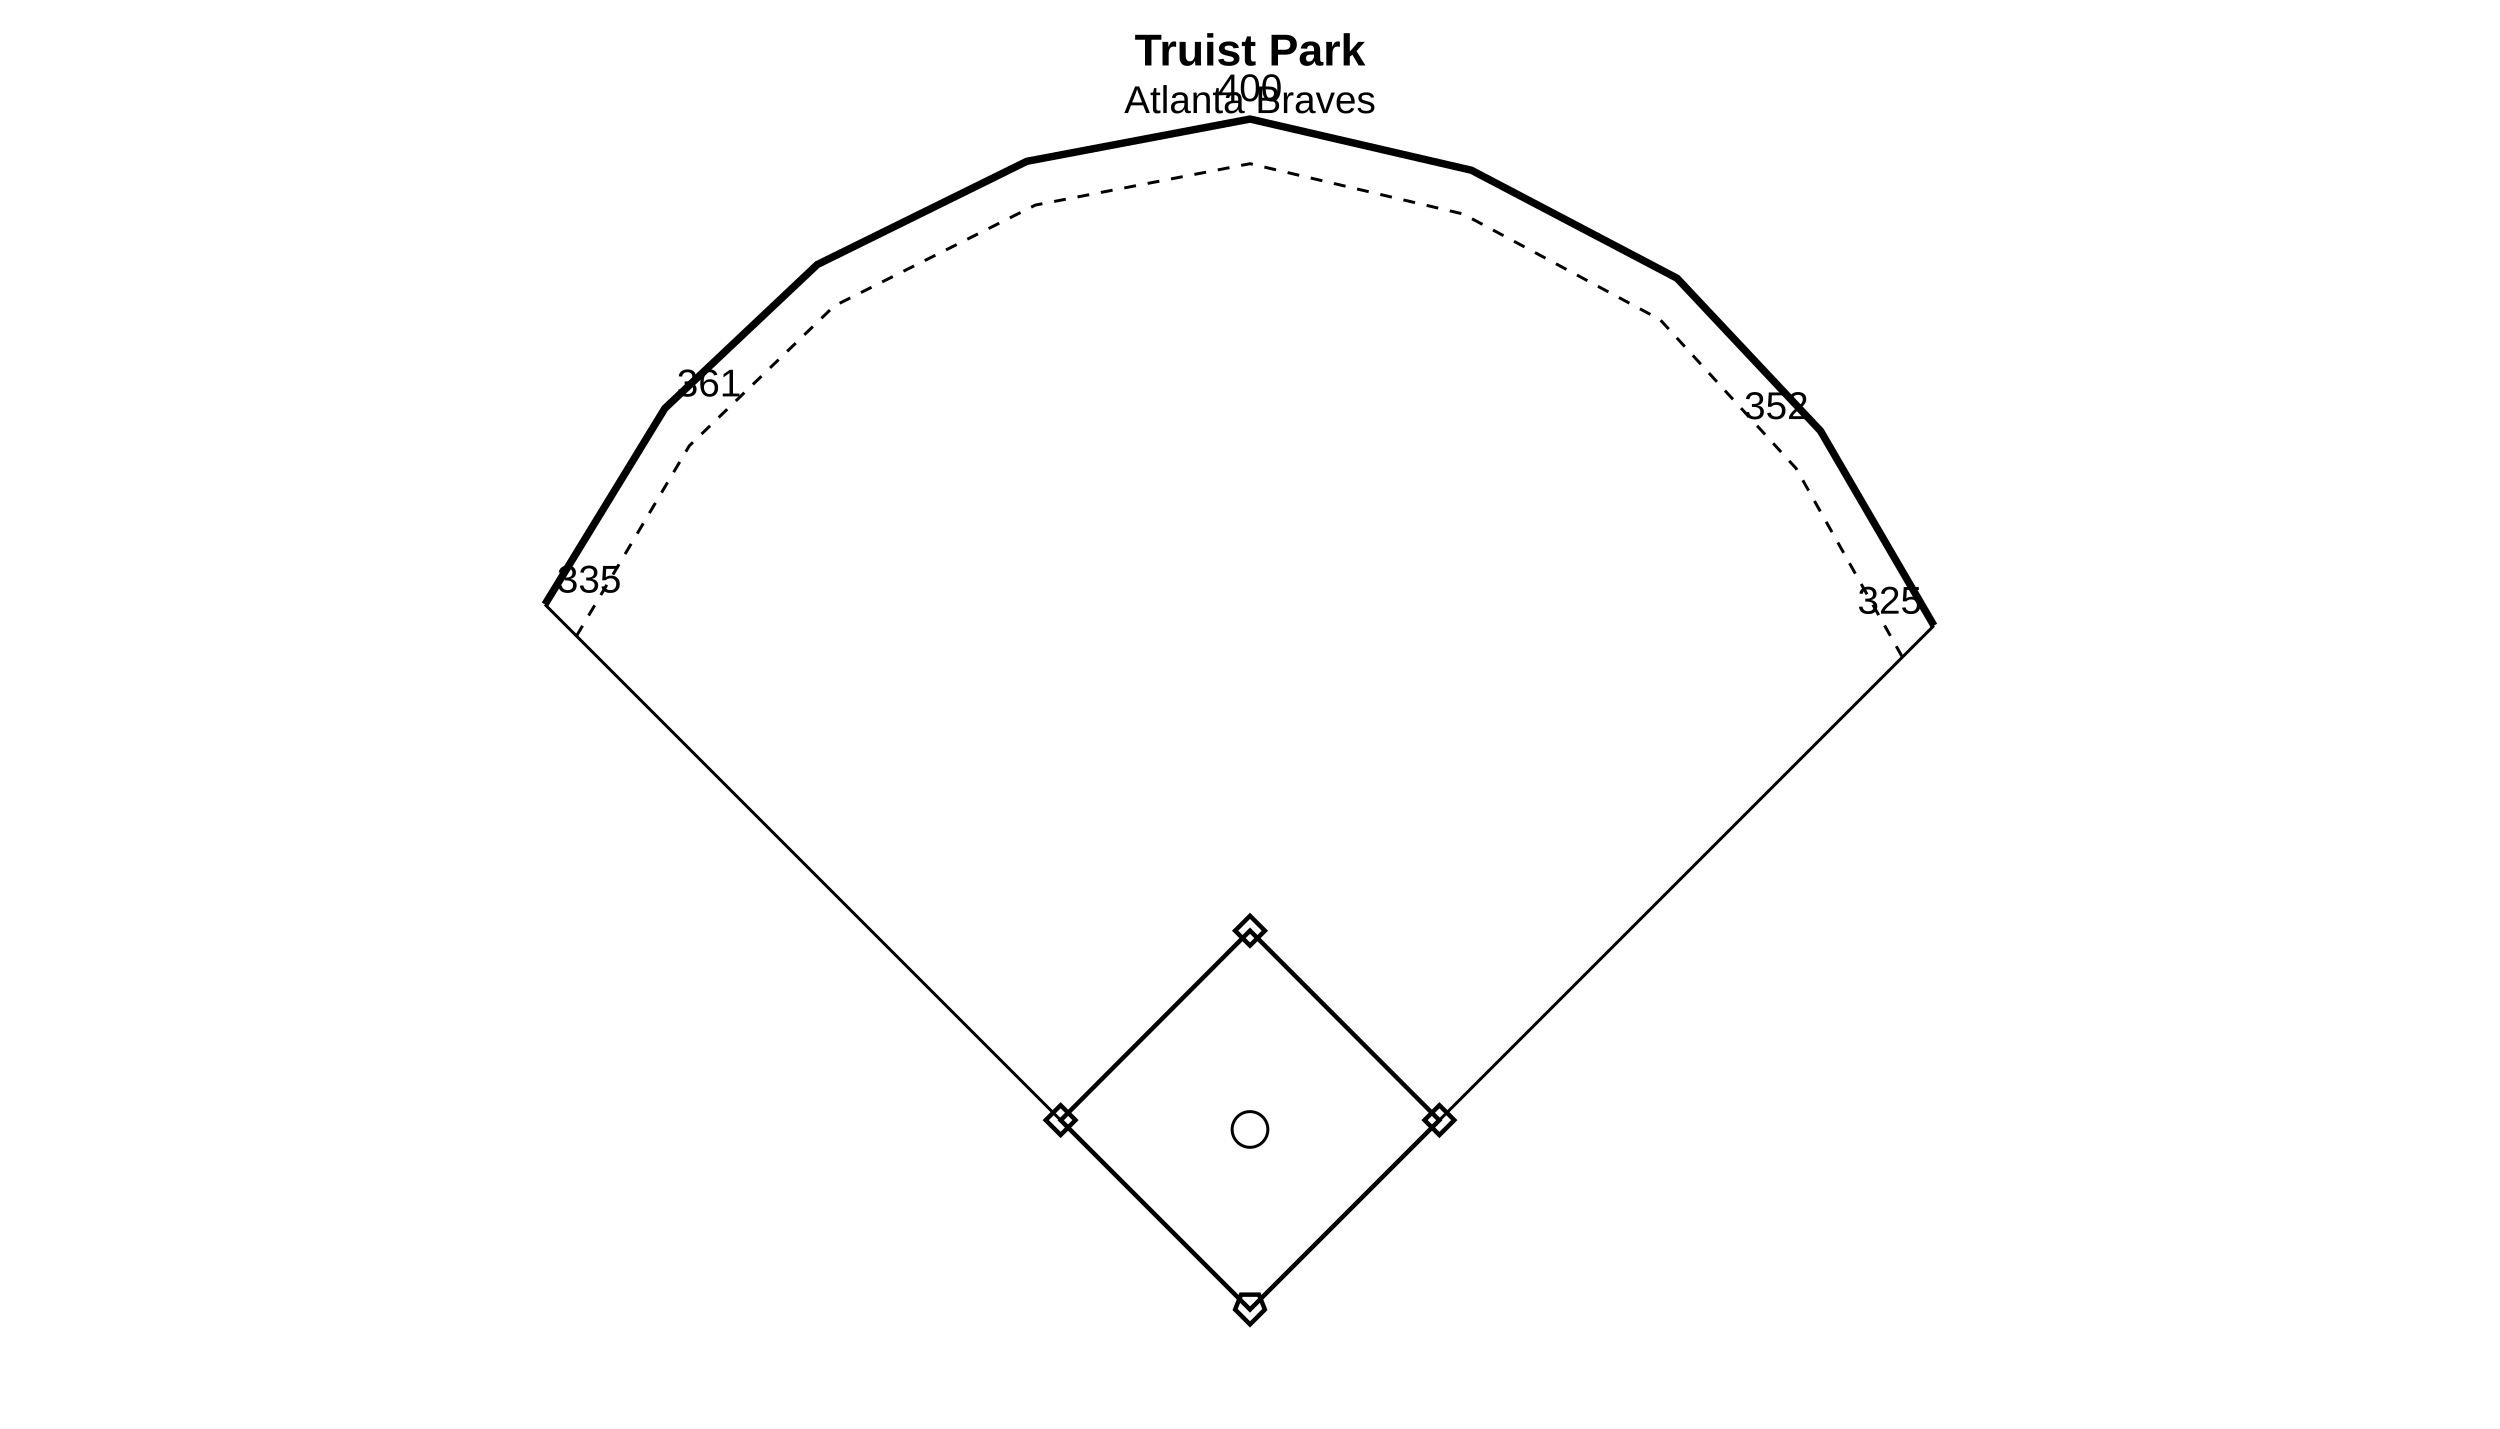
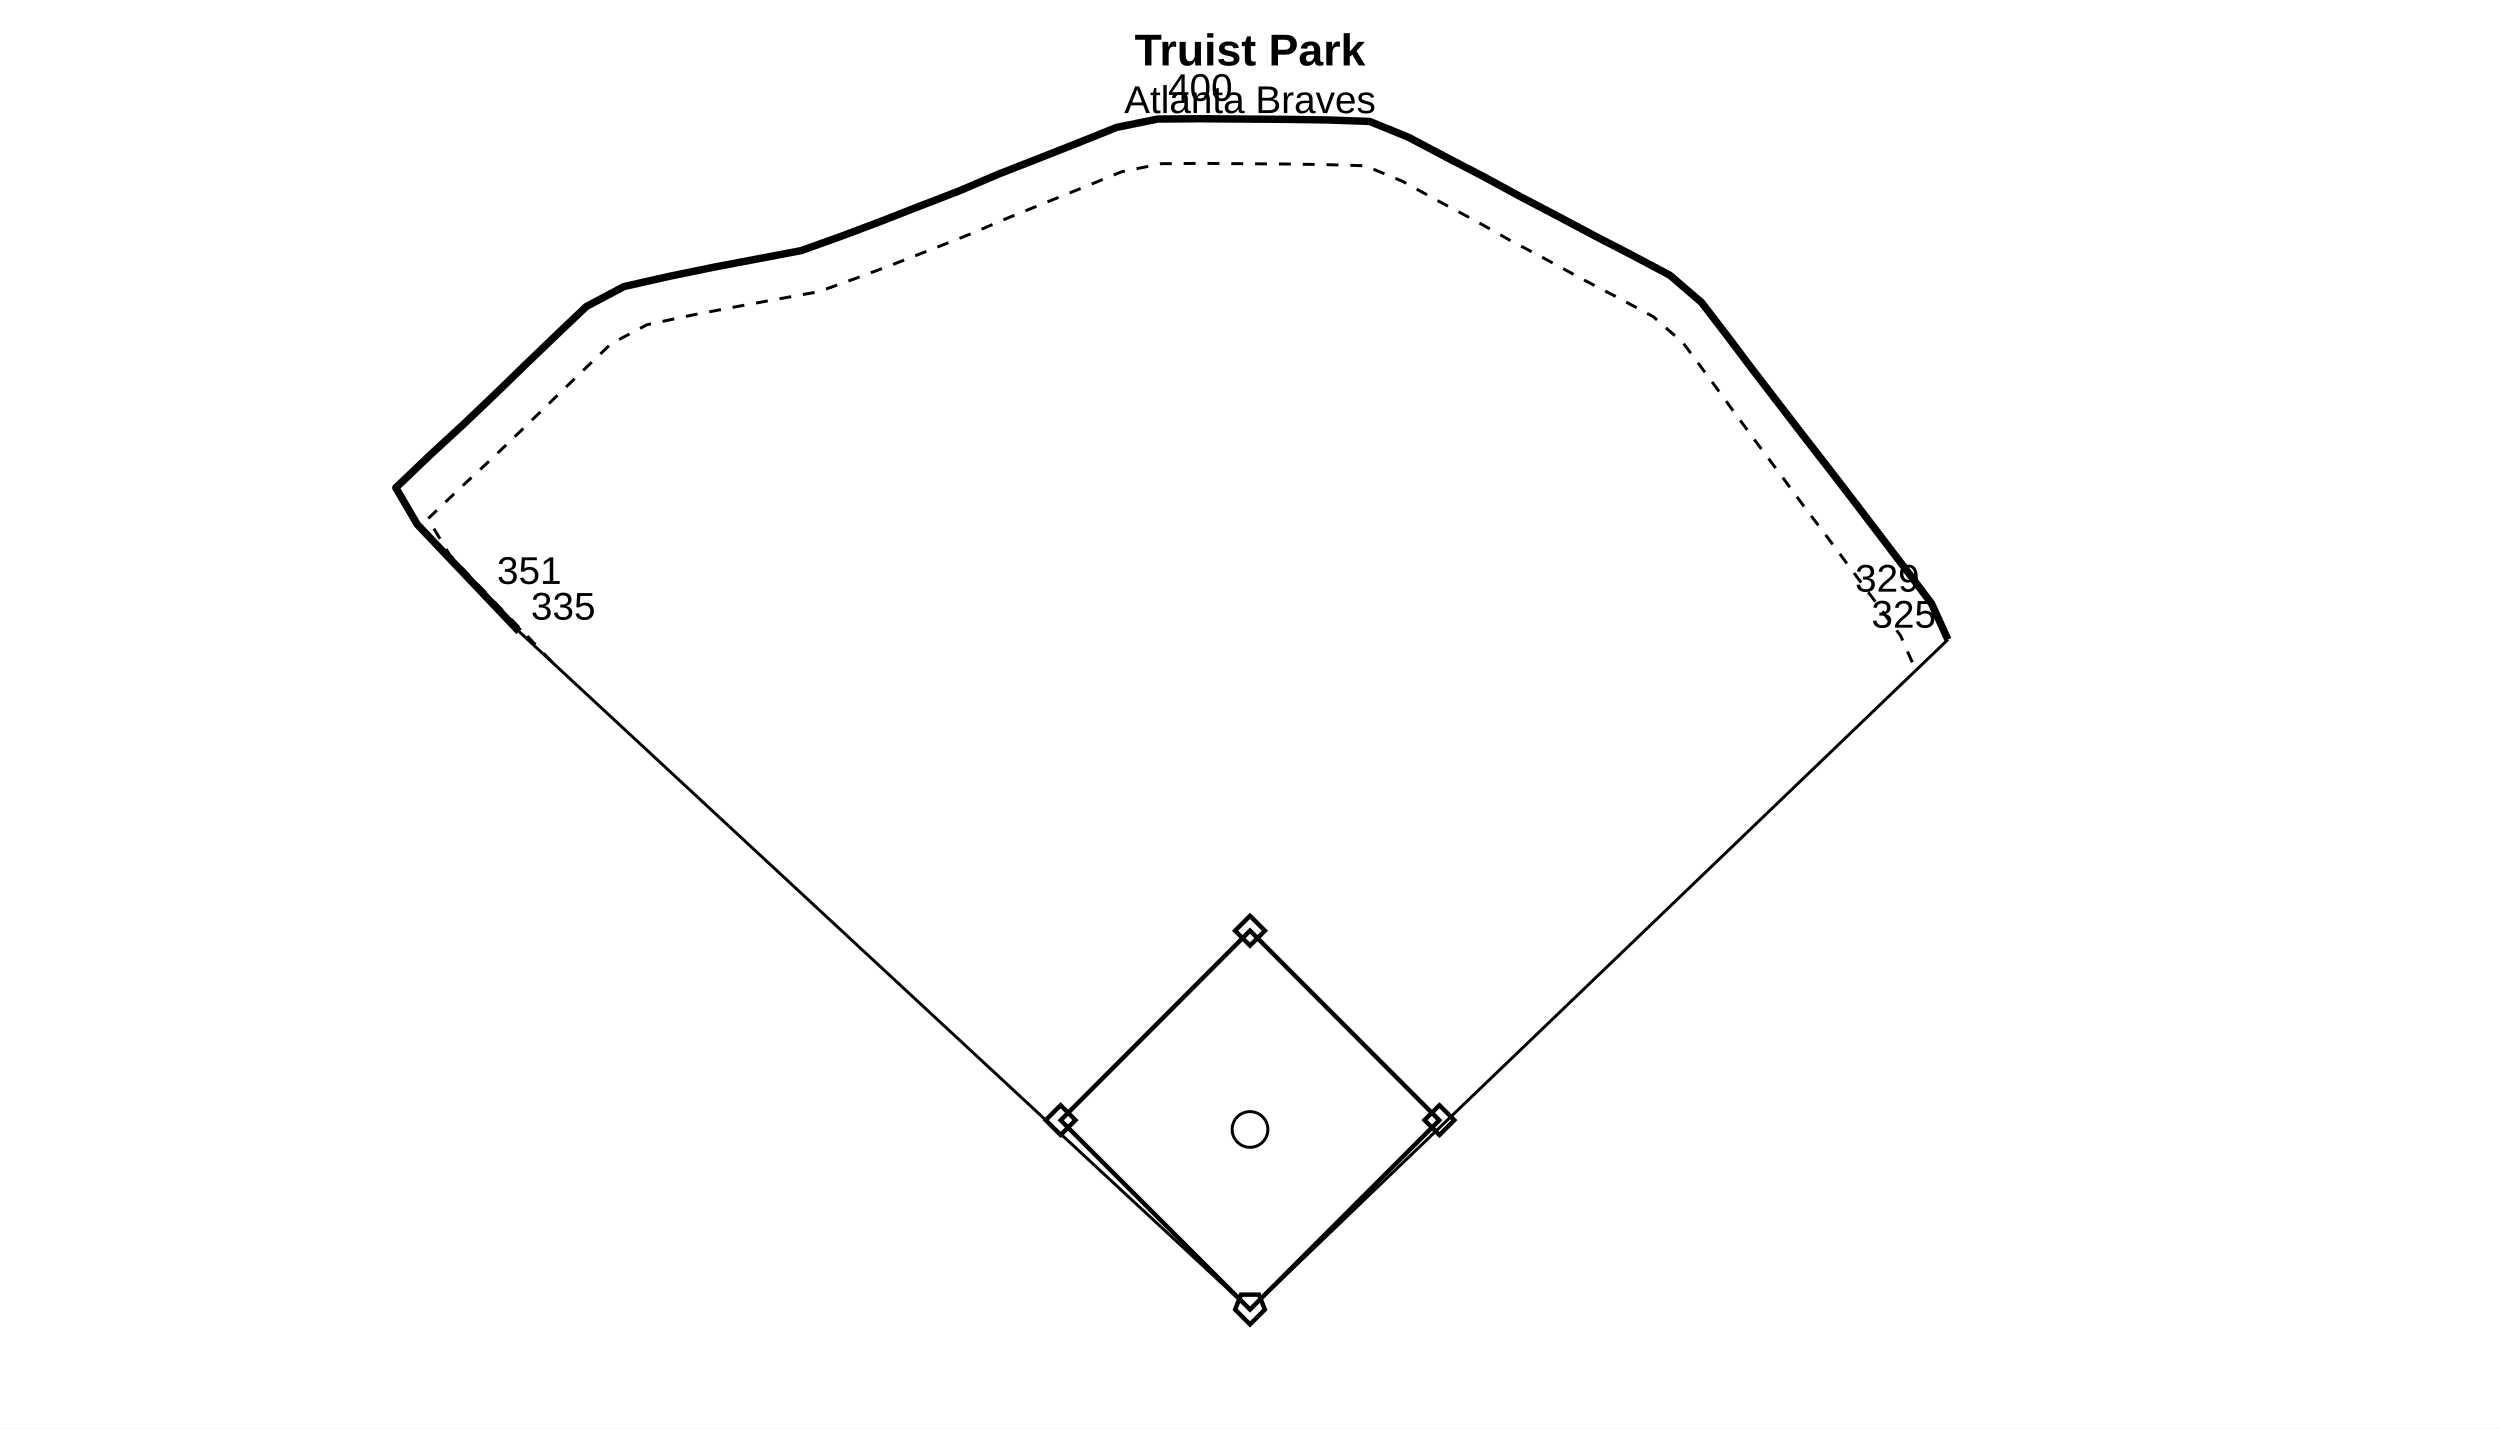
<svg xmlns="http://www.w3.org/2000/svg" width="840" height="480" viewBox="0 0 840 480">
  <rect x="0" y="0" width="840" height="480" fill="white" />
-   <line x1="420.0" y1="440.0" x2="183.1" y2="203.1" stroke="black" stroke-width="1" />
-   <line x1="420.0" y1="440.0" x2="649.8" y2="210.2" stroke="black" stroke-width="1" />
-   <polyline points="193.7,213.7 231.6,149.8 280.3,102.8 347.9,68.9 420.0,55.0 491.6,71.9 557.8,107.4 603.5,157.4 639.2,220.8" fill="none" stroke="black" stroke-width="1" stroke-dasharray="4 4" />
-   <polyline points="183.1,203.1 223.4,137.2 274.6,88.9 345.0,54.2 420.0,40.0 494.4,57.2 563.5,93.5 611.7,144.8 649.8,210.2" fill="none" stroke="black" stroke-width="2.5" stroke-linejoin="round" />
+   <line x1="420.0" y1="440.0" x2="174.4" y2="212.2" stroke="black" stroke-width="1" />
+   <line x1="420.0" y1="440.0" x2="654.5" y2="214.9" stroke="black" stroke-width="1" />
+   <polyline points="185.4,222.4 174.0,210.4 162.5,198.5 151.1,186.5 143.8,174.3 154.8,163.8 165.7,153.7 176.0,143.8 186.0,134.1 195.7,124.7 205.3,115.5 217.4,109.1 232.4,105.9 247.1,103.1 261.3,100.5 275.1,98.0 287.9,93.4 300.7,88.6 313.5,83.6 326.1,78.6 338.7,73.2 351.5,68.0 364.2,62.9 376.9,57.7 390.2,55.0 403.9,54.9 417.6,55.0 431.3,55.1 444.9,55.3 458.7,55.7 471.2,60.9 483.2,67.5 495.4,74.0 507.3,80.7 519.4,87.1 531.5,93.7 543.6,100.0 555.5,106.4 565.6,115.3 573.7,126.2 581.8,137.3 589.9,148.3 598.0,159.1 606.1,170.1 614.3,180.9 622.4,191.8 630.5,202.7 638.6,213.6 643.7,225.2" fill="none" stroke="black" stroke-width="1" stroke-dasharray="4 4" />
+   <polyline points="174.4,212.2 163.0,200.2 151.6,188.2 140.2,176.2 133.0,163.9 144.4,153.0 155.8,142.5 166.5,132.3 176.9,122.2 187.0,112.5 197.0,103.0 209.6,96.3 225.1,92.8 240.2,89.7 255.0,86.9 269.2,84.2 282.6,79.4 295.9,74.4 309.2,69.2 322.4,64.1 335.5,58.5 348.8,53.3 362.0,48.1 375.2,42.8 389.0,40.0 403.3,39.9 417.5,40.0 431.7,40.1 445.9,40.3 460.2,40.8 473.2,46.1 485.7,52.7 498.4,59.3 510.9,66.1 523.5,72.7 536.1,79.4 548.7,85.9 561.1,92.5 571.7,101.6 580.3,112.8 588.8,124.1 597.4,135.3 606.0,146.5 614.7,157.7 623.3,168.9 631.9,180.2 640.5,191.5 649.0,202.8 654.5,214.9" fill="none" stroke="black" stroke-width="2.5" stroke-linejoin="round" />
  <polyline points="352.8,507.2 354.5,508.8 356.2,510.4 357.9,511.9 359.7,513.4 361.6,514.9 363.4,516.3 365.3,517.7 367.2,519.0 369.2,520.3 371.2,521.5 373.2,522.7 375.2,523.8 377.3,524.9 379.4,525.9 381.5,526.8 383.6,527.8 385.8,528.6 388.0,529.4 390.2,530.2 392.4,530.9 394.7,531.6 396.9,532.2 399.2,532.7 401.5,533.2 403.8,533.6 406.1,534.0 408.4,534.3 410.7,534.5 413.0,534.7 415.3,534.9 417.7,535.0 420.0,535.0 422.3,535.0 424.7,534.9 427.0,534.7 429.3,534.5 431.6,534.3 433.9,534.0 436.2,533.6 438.5,533.2 440.8,532.7 443.1,532.2 445.3,531.6 447.6,530.9 449.8,530.2 452.0,529.4 454.2,528.6 456.4,527.8 458.5,526.8 460.6,525.9 462.7,524.9 464.8,523.8 466.8,522.7 468.8,521.5 470.8,520.3 472.8,519.0 474.7,517.7 476.6,516.3 478.4,514.9 480.3,513.4 482.1,511.9 483.8,510.4 485.5,508.8 487.2,507.2" fill="none" stroke="black" stroke-width="1" />
  <polygon points="483.6,376.4 420.0,312.7 356.4,376.4 420.0,440.0" fill="none" stroke="black" stroke-width="1.5" />
  <polygon points="483.64,371.36 488.64,376.36 483.64,381.36 478.64,376.36" fill="none" stroke="black" stroke-width="1.5" />
  <polygon points="420,307.72 425,312.72 420,317.72 415,312.72" fill="none" stroke="black" stroke-width="1.5" />
  <polygon points="356.36,371.36 361.36,376.36 356.36,381.36 351.36,376.36" fill="none" stroke="black" stroke-width="1.5" />
  <polygon points="420,445 415,440 417,435 423,435 425,440" fill="none" stroke="black" stroke-width="1.5" />
  <circle cx="420.0" cy="379.5" r="6" fill="none" stroke="black" stroke-width="1" />
-   <text x="187.1" y="199.1" font-family="Arial,Helvetica,sans-serif" font-size="13" text-anchor="start" fill="black">335</text>
-   <text x="227.4" y="133.2" font-family="Arial,Helvetica,sans-serif" font-size="13" text-anchor="start" fill="black">361</text>
-   <text x="420.0" y="34.0" font-family="Arial,Helvetica,sans-serif" font-size="13" text-anchor="middle" fill="black">400</text>
-   <text x="607.7" y="140.8" font-family="Arial,Helvetica,sans-serif" font-size="13" text-anchor="end" fill="black">352</text>
-   <text x="645.8" y="206.2" font-family="Arial,Helvetica,sans-serif" font-size="13" text-anchor="end" fill="black">325</text>
+   <text x="178.4" y="208.2" font-family="Arial,Helvetica,sans-serif" font-size="13" text-anchor="start" fill="black">335</text>
+   <text x="167.0" y="196.2" font-family="Arial,Helvetica,sans-serif" font-size="13" text-anchor="start" fill="black">351</text>
+   <text x="645.0" y="198.8" font-family="Arial,Helvetica,sans-serif" font-size="13" text-anchor="end" fill="black">329</text>
+   <text x="650.5" y="210.9" font-family="Arial,Helvetica,sans-serif" font-size="13" text-anchor="end" fill="black">325</text>
+   <text x="403.3" y="33.9" font-family="Arial,Helvetica,sans-serif" font-size="13" text-anchor="middle" fill="black">400</text>
  <text x="420.0" y="22" font-family="Arial,Helvetica,sans-serif" font-size="15" font-weight="bold" text-anchor="middle" fill="black">Truist Park</text>
  <text x="420.0" y="38" font-family="Arial,Helvetica,sans-serif" font-size="13" text-anchor="middle" fill="black">Atlanta Braves</text>
</svg>
